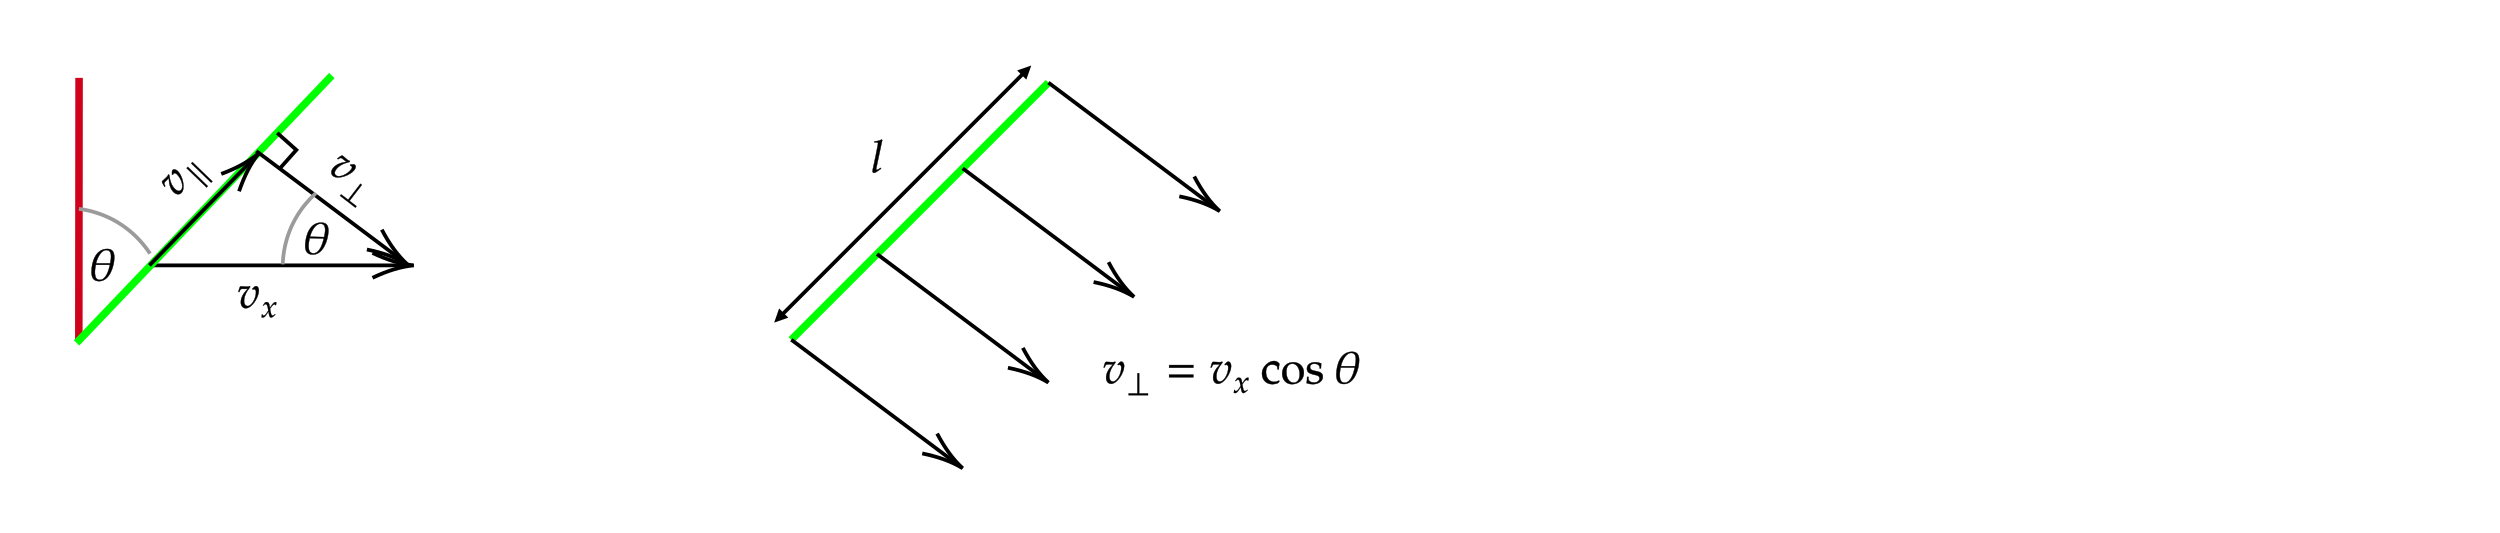
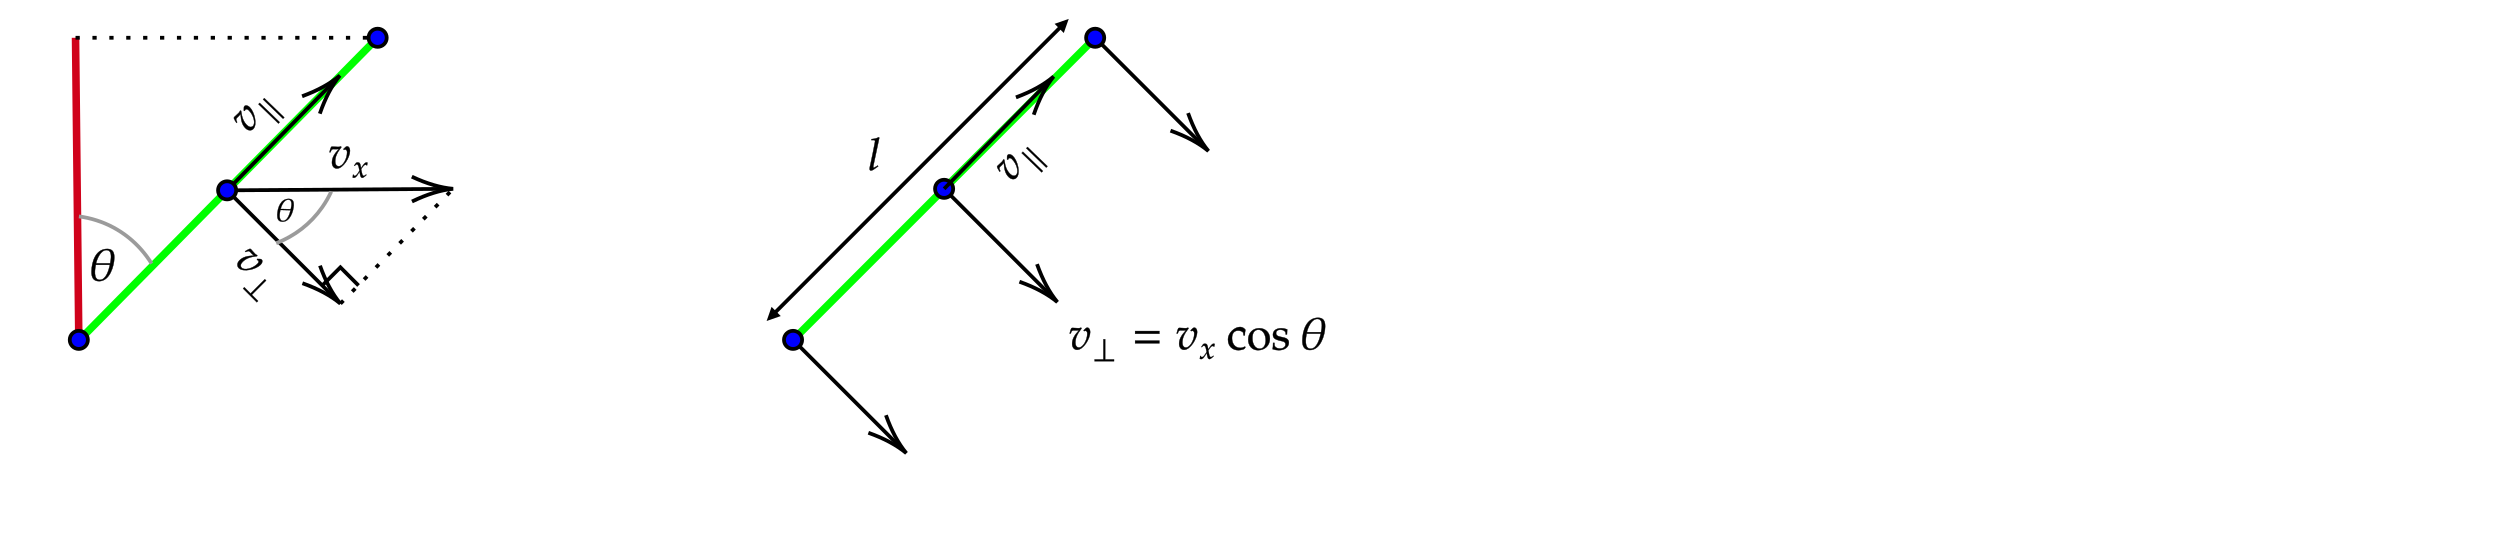
<svg xmlns="http://www.w3.org/2000/svg" x="0" y="0" width="662" height="141" style="         width:662px;         height:141px;         background: transparent;         fill: none; ">
  <svg class="role-diagram-draw-area">
    <g class="shapes-region" style="stroke: black; fill: none;">
      <g class="arrow-line">
-         <path class="connection real" stroke-dasharray="" d="  M20.87,90 L20.94,20.62" style="stroke: rgb(208, 2, 27); stroke-opacity: 1; stroke-width: 2; fill: none; fill-opacity: 1;" />
-       </g>
-       <g class="arrow-line">
-         <path class="connection real" stroke-dasharray="" d="  M39.57,70.27 L107.57,70.27" style="stroke: rgb(0, 0, 0); stroke-width: 1; fill: none; fill-opacity: 1;" />
-         <g stroke="#000" transform="matrix(-1,1.2246467991473532e-16,-1.2246467991473532e-16,-1,109.5675,70.2705)" style="stroke: rgb(0, 0, 0); stroke-width: 1;">
-           <path d=" M10.93,-3.29 Q4.96,-0.45 0,0 Q4.96,0.45 10.93,3.29" />
-         </g>
-       </g>
-       <g class="arrow-line">
-         <path class="connection real" stroke-dasharray="" d="  M20.27,90.8 L87.87,20" style="stroke: rgb(0, 255, 0); stroke-opacity: 1; stroke-width: 2; fill: none; fill-opacity: 1;" />
-       </g>
-       <g class="arrow-line">
-         <path class="connection real" stroke-dasharray="" d="  M67.87,40 L106.27,68.8" style="stroke: rgb(0, 0, 0); stroke-width: 1; fill: none; fill-opacity: 1;" />
-         <g stroke="#000" transform="matrix(-0.7999989,-0.6000014,0.6000014,-0.7999989,107.8714,70)" style="stroke: rgb(0, 0, 0); stroke-width: 1;">
-           <path d=" M10.93,-3.29 Q4.96,-0.45 0,0 Q4.96,0.45 10.93,3.29" />
-         </g>
-       </g>
-       <g class="composite-shape">
-         <path class="real" d=" M73.4,35.19 L78.47,39.71 L73.95,44.78" style="stroke-width: 1; stroke: rgb(0, 0, 0); fill: none; fill-opacity: 1;" />
-       </g>
-       <g class="arrow-line">
-         <path class="connection real" stroke-dasharray="" d="  M39.57,70.27 L67.18,41.96" style="stroke: rgb(0, 0, 0); stroke-width: 1; fill: none; fill-opacity: 1;" />
-         <g stroke="#000" transform="matrix(-0.6981654,0.7159365,-0.7159365,-0.6981654,68.57526,40.52949)" style="stroke: rgb(0, 0, 0); stroke-width: 1;">
-           <path d=" M10.93,-3.29 Q4.96,-0.45 0,0 Q4.96,0.45 10.93,3.29" />
-         </g>
-       </g>
-       <g class="composite-shape">
-         <path class="real" d=" M74.87,70 C74.92,68.43 75.11,66.85 75.45,65.27 C76.66,59.66 79.59,54.83 83.63,51.16 L104.78,71.58 Z" style="stroke-width: 1; stroke: none; fill: none; fill-opacity: 1; stroke-opacity: 1;" />
-         <path class="real" d=" M74.87,70 C74.92,68.43 75.11,66.85 75.45,65.27 C76.66,59.66 79.59,54.83 83.63,51.16" style="stroke-width: 1; stroke: rgb(155, 155, 155); fill: none; fill-opacity: 1; stroke-opacity: 1;" />
-       </g>
-       <g class="composite-shape">
-         <path class="real" d=" M20.9,55.31 C22.46,55.51 24.01,55.85 25.56,56.35 C31.56,58.26 36.42,62.15 39.73,67.15 L16.44,84.93 Z" style="stroke-width: 1; stroke: none; stroke-opacity: 1; fill: none; fill-opacity: 1;" />
-         <path class="real" d=" M20.9,55.31 C22.46,55.51 24.01,55.85 25.56,56.35 C31.56,58.26 36.42,62.15 39.73,67.15" style="stroke-width: 1; stroke: rgb(155, 155, 155); stroke-opacity: 1; fill: none; fill-opacity: 1;" />
-       </g>
-       <g class="grouped-shape">
-         <g class="arrow-line">
-           <path class="connection real" stroke-dasharray="" d="  M209.54,89.96 L277.62,21.88" style="stroke: rgb(0, 255, 0); stroke-opacity: 1; stroke-width: 2; fill: none; fill-opacity: 1;" />
-         </g>
-         <g class="arrow-line">
-           <path class="connection real" stroke-dasharray="" d="  M254.92,44.58 L298.71,77.42" style="stroke: rgb(0, 0, 0); stroke-width: 1; fill: none; fill-opacity: 1;" />
-           <g stroke="#000" transform="matrix(-0.7999989,-0.6000014,0.6000014,-0.7999989,300.3077,78.61538)" style="stroke: rgb(0, 0, 0); stroke-width: 1;">
-             <path d=" M10.93,-3.29 Q4.96,-0.45 0,0 Q4.96,0.45 10.93,3.29" />
-           </g>
-         </g>
-         <g class="arrow-line">
-           <path class="connection real" stroke-dasharray="" d="  M232.23,67.27 L276.02,100.11" style="stroke: rgb(0, 0, 0); stroke-width: 1; fill: none; fill-opacity: 1;" />
-           <g stroke="#000" transform="matrix(-0.7999989,-0.6000014,0.6000014,-0.7999989,277.6154,101.3077)" style="stroke: rgb(0, 0, 0); stroke-width: 1;">
-             <path d=" M10.93,-3.29 Q4.96,-0.45 0,0 Q4.96,0.45 10.93,3.29" />
-           </g>
-         </g>
-         <g class="arrow-line">
-           <path class="connection real" stroke-dasharray="" d="  M209.54,89.96 L253.32,122.8" style="stroke: rgb(0, 0, 0); stroke-width: 1; fill: none; fill-opacity: 1;" />
-           <g stroke="#000" transform="matrix(-0.7999989,-0.6000014,0.6000014,-0.7999989,254.9231,124)" style="stroke: rgb(0, 0, 0); stroke-width: 1;">
-             <path d=" M10.93,-3.29 Q4.96,-0.45 0,0 Q4.96,0.45 10.93,3.29" />
-           </g>
-         </g>
-         <g class="arrow-line">
-           <path class="connection real" stroke-dasharray="" d="  M277.62,21.88 L321.4,54.72" style="stroke: rgb(0, 0, 0); stroke-width: 1; fill: none; fill-opacity: 1;" />
-           <g stroke="#000" transform="matrix(-0.7999989,-0.6000014,0.6000014,-0.7999989,323,55.92308)" style="stroke: rgb(0, 0, 0); stroke-width: 1;">
-             <path d=" M10.93,-3.29 Q4.96,-0.45 0,0 Q4.96,0.45 10.93,3.29" />
-           </g>
-         </g>
-         <g class="arrow-line">
-           <path class="connection real" stroke-dasharray="" d="  M270.96,19.47 L207.12,83.3" style="stroke: rgb(0, 0, 0); stroke-width: 1; fill: none; fill-opacity: 1;" />
-           <g stroke="none" fill="#000" transform="matrix(0.7071068,-0.7071068,0.7071068,0.7071068,205,85.42308)" style="stroke: none; fill: rgb(0, 0, 0); stroke-width: 1;">
-             <path d=" M3.57,-1.72 L0,0 L3.57,1.72 Z" />
-           </g>
-           <g stroke="none" fill="#000" transform="matrix(-0.7071068,0.7071068,-0.7071068,-0.7071068,273.0769,17.34615)" style="stroke: none; fill: rgb(0, 0, 0); stroke-width: 1;">
-             <path d=" M3.57,-1.72 L0,0 L3.57,1.72 Z" />
-           </g>
-         </g>
+         <path class="connection real" stroke-dasharray="" d="  M20.87,90 L20,10" style="stroke: rgb(208, 2, 27); stroke-opacity: 1; stroke-width: 2; fill: none; fill-opacity: 1;" />
+       </g>
+       <g class="arrow-line">
+         <path class="connection real" stroke-dasharray="" d="  M60.14,50.4 L118,50.01" style="stroke: rgb(0, 0, 0); stroke-width: 1; fill: none; fill-opacity: 1;" />
+         <g stroke="#000" transform="matrix(-0.999978,0.006632203,-0.006632203,-0.999978,120,50)" style="stroke: rgb(0, 0, 0); stroke-width: 1;">
+           <path d=" M10.93,-3.29 Q4.96,-0.45 0,0 Q4.96,0.45 10.93,3.29" />
+         </g>
+       </g>
+       <g class="arrow-line">
+         <path class="connection real" stroke-dasharray="" d="  M20.27,90.8 L100,10" style="stroke: rgb(0, 255, 0); stroke-opacity: 1; stroke-width: 2; fill: none; fill-opacity: 1;" />
+       </g>
+       <g class="arrow-line">
+         <path class="connection real" stroke-dasharray="" d="  M60.14,50.4 L88.72,78.99" style="stroke: rgb(0, 0, 0); stroke-width: 1; fill: none; fill-opacity: 1;" />
+         <g stroke="#000" transform="matrix(-0.7071068,-0.7071068,0.7071068,-0.7071068,90.13569,80.39999)" style="stroke: rgb(0, 0, 0); stroke-width: 1;">
+           <path d=" M10.93,-3.29 Q4.96,-0.45 0,0 Q4.96,0.45 10.93,3.29" />
+         </g>
+       </g>
+       <g class="composite-shape">
+         <path class="real" d=" M85.33,75.6 L90.14,70.79 L94.94,75.6" style="stroke-width: 1; stroke: rgb(0, 0, 0); fill: none; fill-opacity: 1;" />
+       </g>
+       <g class="arrow-line">
+         <path class="connection real" stroke-dasharray="" d="  M60.14,50.4 L88.6,21.43" style="stroke: rgb(0, 0, 0); stroke-width: 1; fill: none; fill-opacity: 1;" />
+         <g stroke="#000" transform="matrix(-0.7007848,0.7133728,-0.7133728,-0.7007848,90,20)" style="stroke: rgb(0, 0, 0); stroke-width: 1;">
+           <path d=" M10.93,-3.29 Q4.96,-0.45 0,0 Q4.96,0.45 10.93,3.29" />
+         </g>
+       </g>
+       <g class="composite-shape">
+         <path class="real" d=" M87.71,50.74 C87.05,52.16 86.26,53.55 85.33,54.87 C82.22,59.33 77.95,62.53 73.14,64.4 L60.76,37.67 Z" style="stroke-width: 1; stroke: none; stroke-opacity: 1; fill: none; fill-opacity: 1;" />
+         <path class="real" d=" M87.71,50.74 C87.05,52.16 86.26,53.55 85.33,54.87 C82.22,59.33 77.95,62.53 73.14,64.4" style="stroke-width: 1; stroke: rgb(155, 155, 155); stroke-opacity: 1; fill: none; fill-opacity: 1;" />
+       </g>
+       <g class="composite-shape">
+         <path class="real" d=" M20.9,57.31 C22.46,57.51 24.01,57.85 25.56,58.35 C31.82,60.34 36.84,64.49 40.15,69.81 L16.44,86.93 Z" style="stroke-width: 1; stroke: none; stroke-opacity: 1; fill: none; fill-opacity: 1;" />
+         <path class="real" d=" M20.9,57.31 C22.46,57.51 24.01,57.85 25.56,58.35 C31.82,60.34 36.84,64.49 40.15,69.81" style="stroke-width: 1; stroke: rgb(155, 155, 155); stroke-opacity: 1; fill: none; fill-opacity: 1;" />
+       </g>
+       <g class="arrow-line">
+         <path class="connection real" stroke-dasharray="" d="  M210,90 L290,10" style="stroke: rgb(0, 255, 0); stroke-opacity: 1; stroke-width: 2; fill: none; fill-opacity: 1;" />
+       </g>
+       <g class="arrow-line">
+         <path class="connection real" stroke-dasharray="" d="  M250,50 L278.59,78.59" style="stroke: rgb(0, 0, 0); stroke-width: 1; fill: none; fill-opacity: 1;" />
+         <g stroke="#000" transform="matrix(-0.7071068,-0.7071068,0.7071068,-0.7071068,280,80)" style="stroke: rgb(0, 0, 0); stroke-width: 1;">
+           <path d=" M10.93,-3.29 Q4.96,-0.45 0,0 Q4.96,0.45 10.93,3.29" />
+         </g>
+       </g>
+       <g class="arrow-line">
+         <path class="connection real" stroke-dasharray="" d="  M210,90 L238.59,118.59" style="stroke: rgb(0, 0, 0); stroke-width: 1; fill: none; fill-opacity: 1;" />
+         <g stroke="#000" transform="matrix(-0.7071068,-0.7071068,0.7071068,-0.7071068,240,120)" style="stroke: rgb(0, 0, 0); stroke-width: 1;">
+           <path d=" M10.93,-3.29 Q4.96,-0.45 0,0 Q4.96,0.45 10.93,3.29" />
+         </g>
+       </g>
+       <g class="arrow-line">
+         <path class="connection real" stroke-dasharray="" d="  M290,10 L318.59,38.59" style="stroke: rgb(0, 0, 0); stroke-width: 1; fill: none; fill-opacity: 1;" />
+         <g stroke="#000" transform="matrix(-0.7071068,-0.7071068,0.7071068,-0.7071068,320,40)" style="stroke: rgb(0, 0, 0); stroke-width: 1;">
+           <path d=" M10.93,-3.29 Q4.96,-0.45 0,0 Q4.96,0.45 10.93,3.29" />
+         </g>
+       </g>
+       <g class="arrow-line">
+         <path class="connection real" stroke-dasharray="" d="  M280.88,7.12 L205.12,82.88" style="stroke: rgb(0, 0, 0); stroke-width: 1; fill: none; fill-opacity: 1;" />
+         <g stroke="none" fill="#000" transform="matrix(0.7071068,-0.7071068,0.7071068,0.7071068,203,85)" style="stroke: none; fill: rgb(0, 0, 0); stroke-width: 1;">
+           <path d=" M3.57,-1.72 L0,0 L3.57,1.72 Z" />
+         </g>
+         <g stroke="none" fill="#000" transform="matrix(-0.7071068,0.7071068,-0.7071068,-0.7071068,283,5)" style="stroke: none; fill: rgb(0, 0, 0); stroke-width: 1;">
+           <path d=" M3.57,-1.72 L0,0 L3.57,1.72 Z" />
+         </g>
+       </g>
+       <g class="composite-shape">
+         <path class="real" d=" M57.74,50.4 C57.74,49.07 58.81,48 60.14,48 C61.46,48 62.54,49.07 62.54,50.4 C62.54,51.73 61.46,52.8 60.14,52.8 C58.81,52.8 57.74,51.73 57.74,50.4 Z" style="stroke-width: 1; stroke: rgb(0, 0, 0); fill: rgb(0, 0, 255); fill-opacity: 1;" />
+       </g>
+       <g class="composite-shape">
+         <path class="real" d=" M207.6,90 C207.6,88.67 208.67,87.6 210,87.6 C211.33,87.6 212.4,88.67 212.4,90 C212.4,91.33 211.33,92.4 210,92.4 C208.67,92.4 207.6,91.33 207.6,90 Z" style="stroke-width: 1; stroke: rgb(0, 0, 0); fill: rgb(0, 0, 255); fill-opacity: 1;" />
+       </g>
+       <g class="composite-shape">
+         <path class="real" d=" M247.6,50 C247.6,48.67 248.67,47.6 250,47.6 C251.33,47.6 252.4,48.67 252.4,50 C252.4,51.33 251.33,52.4 250,52.4 C248.67,52.4 247.6,51.33 247.6,50 Z" style="stroke-width: 1; stroke: rgb(0, 0, 0); fill: rgb(0, 0, 255); fill-opacity: 1;" />
+       </g>
+       <g class="composite-shape">
+         <path class="real" d=" M287.6,10 C287.6,8.67 288.67,7.6 290,7.6 C291.33,7.6 292.4,8.67 292.4,10 C292.4,11.33 291.33,12.4 290,12.4 C288.67,12.4 287.6,11.33 287.6,10 Z" style="stroke-width: 1; stroke: rgb(0, 0, 0); fill: rgb(0, 0, 255); fill-opacity: 1;" />
+       </g>
+       <g class="arrow-line">
+         <path class="connection real" stroke-dasharray="" d="  M250,50 L277.61,21.69" style="stroke: rgb(0, 0, 0); stroke-width: 1; fill: none; fill-opacity: 1;" />
+         <g stroke="#000" transform="matrix(-0.6981654,0.7159365,-0.7159365,-0.6981654,279.0078,20.25899)" style="stroke: rgb(0, 0, 0); stroke-width: 1;">
+           <path d=" M10.93,-3.29 Q4.96,-0.45 0,0 Q4.96,0.45 10.93,3.29" />
+         </g>
+       </g>
+       <g class="composite-shape">
+         <path class="real" d=" M18.47,90 C18.47,88.67 19.55,87.6 20.87,87.6 C22.2,87.6 23.27,88.67 23.27,90 C23.27,91.33 22.2,92.4 20.87,92.4 C19.55,92.4 18.47,91.33 18.47,90 Z" style="stroke-width: 1; stroke: rgb(0, 0, 0); fill: rgb(0, 0, 255); fill-opacity: 1;" />
+       </g>
+       <g class="composite-shape">
+         <path class="real" d=" M97.6,10 C97.6,8.67 98.67,7.6 100,7.6 C101.33,7.6 102.4,8.67 102.4,10 C102.4,11.33 101.33,12.4 100,12.4 C98.67,12.4 97.6,11.33 97.6,10 Z" style="stroke-width: 1; stroke: rgb(0, 0, 0); fill: rgb(0, 0, 255); fill-opacity: 1;" />
+       </g>
+       <g class="arrow-line">
+         <path class="connection real" stroke-dasharray="1.125 3.35" d="  M20,10 L100,10" style="stroke: rgb(0, 0, 0); stroke-width: 1; fill: none; fill-opacity: 1;" />
+       </g>
+       <g class="arrow-line">
+         <path class="connection real" stroke-dasharray="1.125 3.35" d="  M90.14,80.4 L120,50" style="stroke: rgb(0, 0, 0); stroke-width: 1; fill: none; fill-opacity: 1;" />
      </g>
      <g />
    </g>
    <g />
    <g />
    <g />
  </svg>
  <svg width="660" height="139" style="width:660px;height:139px;font-family:Asana-Math, Asana;background:transparent;">
    <g>
      <g>
        <g>
-           <g transform="matrix(1,0,0,1,62.86876,81.49999)">
-             <path transform="matrix(0.0119,0,0,-0.0119,0,0)" d="M166 420C187 420 203 421 229 424C118 304 76 221 76 121C76 44 122 -11 186 -11C324 -11 477 236 477 384C477 441 451 482 415 482C402 482 390 478 382 470L332 423L343 404C352 410 361 413 370 413C397 413 413 390 413 350C413 202 316 39 228 39C179 39 148 81 148 146C148 251 187 342 285 464L275 482C255 473 242 470 214 470C186 470 144 472 115 475L103 476C97 477 92 477 91 477C79 477 70 475 59 470C45 443 34 407 21 352L43 352L60 394C67 411 87 422 111 422C144 422 128 420 166 420Z" stroke="rgb(0,0,0)" stroke-opacity="1" stroke-width="8" fill="rgb(0,0,0)" fill-opacity="1" />
-           </g>
-         </g>
-         <g>
-           <g>
-             <g>
-               <g>
-                 <g transform="matrix(1,0,0,1,69.16876,84.005)">
+           <g transform="matrix(1,0,0,1,87,44.50001)">
+             <path transform="matrix(0.0119,0,0,-0.0119,0,0)" d="M166 420C187 420 203 421 229 424C118 304 76 221 76 121C76 44 122 -11 186 -11C324 -11 477 236 477 384C477 441 451 482 415 482C402 482 390 478 382 470L332 423L343 404C352 410 361 413 370 413C397 413 413 390 413 350C413 202 316 39 228 39C179 39 148 81 148 146C148 251 187 342 285 464L275 482C255 473 242 470 214 470C186 470 144 472 115 475L103 476C97 477 92 477 91 477C79 477 70 475 59 470C45 443 34 407 21 352L43 352L60 394C67 411 87 422 111 422C144 422 128 420 166 420Z" stroke="rgb(0,0,0)" stroke-opacity="1" stroke-width="8" fill="rgb(0,0,0)" fill-opacity="1" />
+           </g>
+         </g>
+         <g>
+           <g>
+             <g>
+               <g>
+                 <g transform="matrix(1,0,0,1,93.30002,47.005)">
                  <path transform="matrix(0.00833,0,0,-0.00833,0,0)" d="M9 1C24 -7 40 -11 52 -11C85 -11 124 18 155 65L231 182L242 113C255 28 278 -11 314 -11C336 -11 368 6 400 35L449 79L440 98C404 68 379 53 363 53C348 53 335 63 325 83C316 102 305 139 300 168L282 269L317 318C364 383 391 406 422 406C438 406 450 398 455 383L469 387L484 472C472 479 463 482 454 482C414 482 374 446 312 354L275 299L269 347C257 446 230 482 171 482C145 482 123 474 114 461L56 378L73 368C103 402 123 416 142 416C175 416 197 375 214 277L225 215L185 153C142 86 108 54 80 54C65 54 54 58 52 63L41 91L21 88C21 53 13 27 9 1Z" stroke="rgb(0,0,0)" stroke-opacity="1" stroke-width="8" fill="rgb(0,0,0)" fill-opacity="1" />
                </g>
              </g>
            </g>
          </g>
        </g>
      </g>
    </g>
    <g>
      <g>
        <g>
          <g transform="matrix(1,0,0,1,23.41251,74.26876)">
            <path transform="matrix(0.0119,0,0,-0.0119,0,0)" d="M237 -16C473 -16 572 316 576 504C578 618 546 702 419 702C159 702 72 412 69 199C67 80 101 -16 237 -16ZM401 676C536 676 506 491 485 381L169 381C194 485 272 676 401 676ZM253 13C102 13 147 261 163 349L479 349C454 237 396 13 253 13Z" stroke="rgb(0,0,0)" stroke-opacity="1" stroke-width="8" fill="rgb(0,0,0)" fill-opacity="1" />
          </g>
        </g>
      </g>
    </g>
-     <g transform="matrix(0.9996388,0.02687483,-0.02687483,0.9996388,1.718545,-2.269405)">
-       <g>
-         <g>
-           <g transform="matrix(1,0,0,1,80.06252,67.30001)">
+     <g transform="matrix(0.9996388,0.02687483,-0.02687483,0.9996388,1.51086,-2.078998)">
+       <g>
+         <g>
+           <g transform="matrix(1,0,0,1,72.875,58.66875)">
+             <path transform="matrix(0.0085,0,0,-0.0085,0,0)" d="M237 -16C473 -16 572 316 576 504C578 618 546 702 419 702C159 702 72 412 69 199C67 80 101 -16 237 -16ZM401 676C536 676 506 491 485 381L169 381C194 485 272 676 401 676ZM253 13C102 13 147 261 163 349L479 349C454 237 396 13 253 13Z" stroke="rgb(0,0,0)" stroke-opacity="1" stroke-width="8" fill="rgb(0,0,0)" fill-opacity="1" />
+           </g>
+         </g>
+       </g>
+     </g>
+     <g transform="matrix(0.7071068,0.7071068,-0.7071068,0.7071068,70.66252,-28.0319)">
+       <g>
+         <g>
+           <g transform="matrix(1,0,0,1,62.54688,75.14376)">
+             <path transform="matrix(0.0119,0,0,-0.0119,0,0)" d="M166 420C187 420 203 421 229 424C118 304 76 221 76 121C76 44 122 -11 186 -11C324 -11 477 236 477 384C477 441 451 482 415 482C402 482 390 478 382 470L332 423L343 404C352 410 361 413 370 413C397 413 413 390 413 350C413 202 316 39 228 39C179 39 148 81 148 146C148 251 187 342 285 464L275 482C255 473 242 470 214 470C186 470 144 472 115 475L103 476C97 477 92 477 91 477C79 477 70 475 59 470C45 443 34 407 21 352L43 352L60 394C67 411 87 422 111 422C144 422 128 420 166 420Z" stroke="rgb(0,0,0)" stroke-opacity="1" stroke-width="8" fill="rgb(0,0,0)" fill-opacity="1" />
+           </g>
+         </g>
+         <g>
+           <g>
+             <g>
+               <g>
+                 <g transform="matrix(1,0,0,1,68.84689,77.64874)">
+                   <path transform="matrix(0.00833,0,0,-0.00833,0,0)" d="M684 -79L684 -20L404 -20L404 621L345 621L345 -20L65 -20L65 -79Z" stroke="rgb(0,0,0)" stroke-opacity="1" stroke-width="8" fill="rgb(0,0,0)" fill-opacity="1" />
+                 </g>
+               </g>
+             </g>
+           </g>
+         </g>
+       </g>
+     </g>
+     <g transform="matrix(0.6946584,-0.7193398,0.7193398,0.6946584,-0.05923157,56.87295)">
+       <g>
+         <g>
+           <g transform="matrix(1,0,0,1,60.78439,32.36875)">
+             <path transform="matrix(0.0119,0,0,-0.0119,0,0)" d="M166 420C187 420 203 421 229 424C118 304 76 221 76 121C76 44 122 -11 186 -11C324 -11 477 236 477 384C477 441 451 482 415 482C402 482 390 478 382 470L332 423L343 404C352 410 361 413 370 413C397 413 413 390 413 350C413 202 316 39 228 39C179 39 148 81 148 146C148 251 187 342 285 464L275 482C255 473 242 470 214 470C186 470 144 472 115 475L103 476C97 477 92 477 91 477C79 477 70 475 59 470C45 443 34 407 21 352L43 352L60 394C67 411 87 422 111 422C144 422 128 420 166 420Z" stroke="rgb(0,0,0)" stroke-opacity="1" stroke-width="8" fill="rgb(0,0,0)" fill-opacity="1" />
+           </g>
+         </g>
+         <g>
+           <g>
+             <g>
+               <g>
+                 <g transform="matrix(1,0,0,1,67.08438,34.87375)">
+                   <path transform="matrix(0.00833,0,0,-0.00833,0,0)" d="M245 -171L245 714L186 714L186 -171ZM397 714L397 -171L456 -171L456 714Z" stroke="rgb(0,0,0)" stroke-opacity="1" stroke-width="8" fill="rgb(0,0,0)" fill-opacity="1" />
+                 </g>
+               </g>
+             </g>
+           </g>
+         </g>
+       </g>
+     </g>
+     <g>
+       <g>
+         <g>
+           <g transform="matrix(1,0,0,1,283,92.49999)">
+             <path transform="matrix(0.0119,0,0,-0.0119,0,0)" d="M166 420C187 420 203 421 229 424C118 304 76 221 76 121C76 44 122 -11 186 -11C324 -11 477 236 477 384C477 441 451 482 415 482C402 482 390 478 382 470L332 423L343 404C352 410 361 413 370 413C397 413 413 390 413 350C413 202 316 39 228 39C179 39 148 81 148 146C148 251 187 342 285 464L275 482C255 473 242 470 214 470C186 470 144 472 115 475L103 476C97 477 92 477 91 477C79 477 70 475 59 470C45 443 34 407 21 352L43 352L60 394C67 411 87 422 111 422C144 422 128 420 166 420Z" stroke="rgb(0,0,0)" stroke-opacity="1" stroke-width="8" fill="rgb(0,0,0)" fill-opacity="1" />
+           </g>
+         </g>
+         <g>
+           <g>
+             <g>
+               <g>
+                 <g transform="matrix(1,0,0,1,289.3,95.005)">
+                   <path transform="matrix(0.00833,0,0,-0.00833,0,0)" d="M684 -79L684 -20L404 -20L404 621L345 621L345 -20L65 -20L65 -79Z" stroke="rgb(0,0,0)" stroke-opacity="1" stroke-width="8" fill="rgb(0,0,0)" fill-opacity="1" />
+                 </g>
+               </g>
+             </g>
+           </g>
+         </g>
+         <g>
+           <g transform="matrix(1,0,0,1,299.8125,92.49999)">
+             <path transform="matrix(0.0119,0,0,-0.0119,0,0)" d="M604 347L604 406L65 406L65 347ZM604 134L604 193L65 193L65 134Z" stroke="rgb(0,0,0)" stroke-opacity="1" stroke-width="8" fill="rgb(0,0,0)" fill-opacity="1" />
+           </g>
+         </g>
+         <g>
+           <g transform="matrix(1,0,0,1,311.3312,92.49999)">
+             <path transform="matrix(0.0119,0,0,-0.0119,0,0)" d="M166 420C187 420 203 421 229 424C118 304 76 221 76 121C76 44 122 -11 186 -11C324 -11 477 236 477 384C477 441 451 482 415 482C402 482 390 478 382 470L332 423L343 404C352 410 361 413 370 413C397 413 413 390 413 350C413 202 316 39 228 39C179 39 148 81 148 146C148 251 187 342 285 464L275 482C255 473 242 470 214 470C186 470 144 472 115 475L103 476C97 477 92 477 91 477C79 477 70 475 59 470C45 443 34 407 21 352L43 352L60 394C67 411 87 422 111 422C144 422 128 420 166 420Z" stroke="rgb(0,0,0)" stroke-opacity="1" stroke-width="8" fill="rgb(0,0,0)" fill-opacity="1" />
+           </g>
+         </g>
+         <g>
+           <g>
+             <g>
+               <g>
+                 <g transform="matrix(1,0,0,1,317.6313,95.005)">
+                   <path transform="matrix(0.00833,0,0,-0.00833,0,0)" d="M9 1C24 -7 40 -11 52 -11C85 -11 124 18 155 65L231 182L242 113C255 28 278 -11 314 -11C336 -11 368 6 400 35L449 79L440 98C404 68 379 53 363 53C348 53 335 63 325 83C316 102 305 139 300 168L282 269L317 318C364 383 391 406 422 406C438 406 450 398 455 383L469 387L484 472C472 479 463 482 454 482C414 482 374 446 312 354L275 299L269 347C257 446 230 482 171 482C145 482 123 474 114 461L56 378L73 368C103 402 123 416 142 416C175 416 197 375 214 277L225 215L185 153C142 86 108 54 80 54C65 54 54 58 52 63L41 91L21 88C21 53 13 27 9 1Z" stroke="rgb(0,0,0)" stroke-opacity="1" stroke-width="8" fill="rgb(0,0,0)" fill-opacity="1" />
+                 </g>
+               </g>
+             </g>
+           </g>
+         </g>
+         <g>
+           <g>
+             <g transform="matrix(1,0,0,1,324.875,92.49999)">
+               <path transform="matrix(0.0119,0,0,-0.0119,0,0)" d="M399 311C399 357 404 398 413 434C381 478 338 497 293 497C169 497 25 361 25 224C25 219 26 215 26 210C26 75 121 -20 255 -20C307 -20 382 -1 392 14L413 46L403 61C366 41 334 32 298 32C187 32 114 118 114 250C114 357 164 417 254 417C298 417 346 397 364 372L371 311ZM722 469C576 469 475 366 475 217C475 76 564 -20 693 -20C847 -20 957 87 957 237C957 372 859 469 722 469ZM704 436C796 436 864 336 864 200C864 85 813 13 732 13C634 13 568 109 568 251C568 371 616 436 704 436ZM1029 143C1029 74 1026 44 1018 4C1070 -13 1109 -20 1155 -20C1286 -20 1379 50 1379 148C1379 321 1095 228 1095 358C1095 408 1130 436 1191 436C1258 436 1309 401 1309 354L1309 331L1337 331C1338 389 1339 413 1342 444C1289 462 1253 469 1212 469C1096 469 1025 414 1025 324C1025 276 1047 242 1093 221C1211 169 1305 195 1305 109C1305 55 1255 17 1184 17C1111 17 1059 52 1059 102L1059 143Z" stroke="rgb(0,0,0)" stroke-opacity="1" stroke-width="8" fill="rgb(0,0,0)" fill-opacity="1" />
+             </g>
+           </g>
+         </g>
+         <g>
+           <g transform="matrix(1,0,0,1,344.0438,92.49999)">
            <path transform="matrix(0.0119,0,0,-0.0119,0,0)" d="M237 -16C473 -16 572 316 576 504C578 618 546 702 419 702C159 702 72 412 69 199C67 80 101 -16 237 -16ZM401 676C536 676 506 491 485 381L169 381C194 485 272 676 401 676ZM253 13C102 13 147 261 163 349L479 349C454 237 396 13 253 13Z" stroke="rgb(0,0,0)" stroke-opacity="1" stroke-width="8" fill="rgb(0,0,0)" fill-opacity="1" />
          </g>
        </g>
      </g>
    </g>
-     <g transform="matrix(0.7920766,0.6104217,-0.6104217,0.7920766,47.74695,-47.87554)">
-       <g>
-         <g>
-           <g transform="matrix(1,0,0,1,87.52812,50.0125)">
-             <path transform="matrix(0.0119,0,0,-0.0119,0,0)" d="M166 420C187 420 203 421 229 424C118 304 76 221 76 121C76 44 122 -11 186 -11C324 -11 477 236 477 384C477 441 451 482 415 482C402 482 390 478 382 470L332 423L343 404C352 410 361 413 370 413C397 413 413 390 413 350C413 202 316 39 228 39C179 39 148 81 148 146C148 251 187 342 285 464L275 482C255 473 242 470 214 470C186 470 144 472 115 475L103 476C97 477 92 477 91 477C79 477 70 475 59 470C45 443 34 407 21 352L43 352L60 394C67 411 87 422 111 422C144 422 128 420 166 420Z" stroke="rgb(0,0,0)" stroke-opacity="1" stroke-width="8" fill="rgb(0,0,0)" fill-opacity="1" />
-           </g>
-         </g>
-         <g>
-           <g>
-             <g>
-               <g>
-                 <g transform="matrix(1,0,0,1,93.82814,52.51752)">
-                   <path transform="matrix(0.00833,0,0,-0.00833,0,0)" d="M684 -79L684 -20L404 -20L404 621L345 621L345 -20L65 -20L65 -79Z" stroke="rgb(0,0,0)" stroke-opacity="1" stroke-width="8" fill="rgb(0,0,0)" fill-opacity="1" />
-                 </g>
-               </g>
-             </g>
-           </g>
-         </g>
-       </g>
-     </g>
-     <g transform="matrix(0.6946584,-0.7193398,0.7193398,0.6946584,-18.0496,48.35282)">
-       <g>
-         <g>
-           <g transform="matrix(1,0,0,1,41.75313,49.30001)">
-             <path transform="matrix(0.0119,0,0,-0.0119,0,0)" d="M166 420C187 420 203 421 229 424C118 304 76 221 76 121C76 44 122 -11 186 -11C324 -11 477 236 477 384C477 441 451 482 415 482C402 482 390 478 382 470L332 423L343 404C352 410 361 413 370 413C397 413 413 390 413 350C413 202 316 39 228 39C179 39 148 81 148 146C148 251 187 342 285 464L275 482C255 473 242 470 214 470C186 470 144 472 115 475L103 476C97 477 92 477 91 477C79 477 70 475 59 470C45 443 34 407 21 352L43 352L60 394C67 411 87 422 111 422C144 422 128 420 166 420Z" stroke="rgb(0,0,0)" stroke-opacity="1" stroke-width="8" fill="rgb(0,0,0)" fill-opacity="1" />
-           </g>
-         </g>
-         <g>
-           <g>
-             <g>
-               <g>
-                 <g transform="matrix(1,0,0,1,48.05313,51.80499)">
+     <g>
+       <g>
+         <g>
+           <g transform="matrix(1,0,0,1,229.85,45.06251)">
+             <path transform="matrix(0.0119,0,0,-0.0119,0,0)" d="M251 722L239 733C187 707 151 698 79 691L75 670L123 670C147 670 157 663 157 648C157 645 157 640 154 622C143 567 70 182 55 132C42 82 36 52 36 31C36 6 47 -9 66 -9C92 -9 128 12 226 85L216 103L190 86C161 67 139 56 129 56C122 56 116 66 116 76C116 82 117 89 120 104Z" stroke="rgb(0,0,0)" stroke-opacity="1" stroke-width="8" fill="rgb(0,0,0)" fill-opacity="1" />
+           </g>
+         </g>
+       </g>
+     </g>
+     <g transform="matrix(0.6946584,-0.7193398,0.7193398,0.6946584,52.34834,206.2)">
+       <g>
+         <g>
+           <g transform="matrix(1,0,0,1,262.8844,45.29999)">
+             <path transform="matrix(0.0119,0,0,-0.0119,0,0)" d="M166 420C187 420 203 421 229 424C118 304 76 221 76 121C76 44 122 -11 186 -11C324 -11 477 236 477 384C477 441 451 482 415 482C402 482 390 478 382 470L332 423L343 404C352 410 361 413 370 413C397 413 413 390 413 350C413 202 316 39 228 39C179 39 148 81 148 146C148 251 187 342 285 464L275 482C255 473 242 470 214 470C186 470 144 472 115 475L103 476C97 477 92 477 91 477C79 477 70 475 59 470C45 443 34 407 21 352L43 352L60 394C67 411 87 422 111 422C144 422 128 420 166 420Z" stroke="rgb(0,0,0)" stroke-opacity="1" stroke-width="8" fill="rgb(0,0,0)" fill-opacity="1" />
+           </g>
+         </g>
+         <g>
+           <g>
+             <g>
+               <g>
+                 <g transform="matrix(1,0,0,1,269.1844,47.80501)">
                  <path transform="matrix(0.00833,0,0,-0.00833,0,0)" d="M245 -171L245 714L186 714L186 -171ZM397 714L397 -171L456 -171L456 714Z" stroke="rgb(0,0,0)" stroke-opacity="1" stroke-width="8" fill="rgb(0,0,0)" fill-opacity="1" />
                </g>
              </g>
            </g>
-           </g>
-         </g>
-       </g>
-     </g>
-     <g>
-       <g>
-         <g>
-           <g transform="matrix(1,0,0,1,292,101.5)">
-             <path transform="matrix(0.0119,0,0,-0.0119,0,0)" d="M166 420C187 420 203 421 229 424C118 304 76 221 76 121C76 44 122 -11 186 -11C324 -11 477 236 477 384C477 441 451 482 415 482C402 482 390 478 382 470L332 423L343 404C352 410 361 413 370 413C397 413 413 390 413 350C413 202 316 39 228 39C179 39 148 81 148 146C148 251 187 342 285 464L275 482C255 473 242 470 214 470C186 470 144 472 115 475L103 476C97 477 92 477 91 477C79 477 70 475 59 470C45 443 34 407 21 352L43 352L60 394C67 411 87 422 111 422C144 422 128 420 166 420Z" stroke="rgb(0,0,0)" stroke-opacity="1" stroke-width="8" fill="rgb(0,0,0)" fill-opacity="1" />
-           </g>
-         </g>
-         <g>
-           <g>
-             <g>
-               <g>
-                 <g transform="matrix(1,0,0,1,298.3,104.005)">
-                   <path transform="matrix(0.00833,0,0,-0.00833,0,0)" d="M684 -79L684 -20L404 -20L404 621L345 621L345 -20L65 -20L65 -79Z" stroke="rgb(0,0,0)" stroke-opacity="1" stroke-width="8" fill="rgb(0,0,0)" fill-opacity="1" />
-                 </g>
-               </g>
-             </g>
-           </g>
-         </g>
-         <g>
-           <g transform="matrix(1,0,0,1,308.8125,101.5)">
-             <path transform="matrix(0.0119,0,0,-0.0119,0,0)" d="M604 347L604 406L65 406L65 347ZM604 134L604 193L65 193L65 134Z" stroke="rgb(0,0,0)" stroke-opacity="1" stroke-width="8" fill="rgb(0,0,0)" fill-opacity="1" />
-           </g>
-         </g>
-         <g>
-           <g transform="matrix(1,0,0,1,320.3313,101.5)">
-             <path transform="matrix(0.0119,0,0,-0.0119,0,0)" d="M166 420C187 420 203 421 229 424C118 304 76 221 76 121C76 44 122 -11 186 -11C324 -11 477 236 477 384C477 441 451 482 415 482C402 482 390 478 382 470L332 423L343 404C352 410 361 413 370 413C397 413 413 390 413 350C413 202 316 39 228 39C179 39 148 81 148 146C148 251 187 342 285 464L275 482C255 473 242 470 214 470C186 470 144 472 115 475L103 476C97 477 92 477 91 477C79 477 70 475 59 470C45 443 34 407 21 352L43 352L60 394C67 411 87 422 111 422C144 422 128 420 166 420Z" stroke="rgb(0,0,0)" stroke-opacity="1" stroke-width="8" fill="rgb(0,0,0)" fill-opacity="1" />
-           </g>
-         </g>
-         <g>
-           <g>
-             <g>
-               <g>
-                 <g transform="matrix(1,0,0,1,326.6313,104.005)">
-                   <path transform="matrix(0.00833,0,0,-0.00833,0,0)" d="M9 1C24 -7 40 -11 52 -11C85 -11 124 18 155 65L231 182L242 113C255 28 278 -11 314 -11C336 -11 368 6 400 35L449 79L440 98C404 68 379 53 363 53C348 53 335 63 325 83C316 102 305 139 300 168L282 269L317 318C364 383 391 406 422 406C438 406 450 398 455 383L469 387L484 472C472 479 463 482 454 482C414 482 374 446 312 354L275 299L269 347C257 446 230 482 171 482C145 482 123 474 114 461L56 378L73 368C103 402 123 416 142 416C175 416 197 375 214 277L225 215L185 153C142 86 108 54 80 54C65 54 54 58 52 63L41 91L21 88C21 53 13 27 9 1Z" stroke="rgb(0,0,0)" stroke-opacity="1" stroke-width="8" fill="rgb(0,0,0)" fill-opacity="1" />
-                 </g>
-               </g>
-             </g>
-           </g>
-         </g>
-         <g>
-           <g>
-             <g transform="matrix(1,0,0,1,333.875,101.5)">
-               <path transform="matrix(0.0119,0,0,-0.0119,0,0)" d="M399 311C399 357 404 398 413 434C381 478 338 497 293 497C169 497 25 361 25 224C25 219 26 215 26 210C26 75 121 -20 255 -20C307 -20 382 -1 392 14L413 46L403 61C366 41 334 32 298 32C187 32 114 118 114 250C114 357 164 417 254 417C298 417 346 397 364 372L371 311ZM722 469C576 469 475 366 475 217C475 76 564 -20 693 -20C847 -20 957 87 957 237C957 372 859 469 722 469ZM704 436C796 436 864 336 864 200C864 85 813 13 732 13C634 13 568 109 568 251C568 371 616 436 704 436ZM1029 143C1029 74 1026 44 1018 4C1070 -13 1109 -20 1155 -20C1286 -20 1379 50 1379 148C1379 321 1095 228 1095 358C1095 408 1130 436 1191 436C1258 436 1309 401 1309 354L1309 331L1337 331C1338 389 1339 413 1342 444C1289 462 1253 469 1212 469C1096 469 1025 414 1025 324C1025 276 1047 242 1093 221C1211 169 1305 195 1305 109C1305 55 1255 17 1184 17C1111 17 1059 52 1059 102L1059 143Z" stroke="rgb(0,0,0)" stroke-opacity="1" stroke-width="8" fill="rgb(0,0,0)" fill-opacity="1" />
-             </g>
-           </g>
-         </g>
-         <g>
-           <g transform="matrix(1,0,0,1,353.0438,101.5)">
-             <path transform="matrix(0.0119,0,0,-0.0119,0,0)" d="M237 -16C473 -16 572 316 576 504C578 618 546 702 419 702C159 702 72 412 69 199C67 80 101 -16 237 -16ZM401 676C536 676 506 491 485 381L169 381C194 485 272 676 401 676ZM253 13C102 13 147 261 163 349L479 349C454 237 396 13 253 13Z" stroke="rgb(0,0,0)" stroke-opacity="1" stroke-width="8" fill="rgb(0,0,0)" fill-opacity="1" />
-           </g>
-         </g>
-       </g>
-     </g>
-     <g>
-       <g>
-         <g>
-           <g transform="matrix(1,0,0,1,230.6313,45.66875)">
-             <path transform="matrix(0.0119,0,0,-0.0119,0,0)" d="M251 722L239 733C187 707 151 698 79 691L75 670L123 670C147 670 157 663 157 648C157 645 157 640 154 622C143 567 70 182 55 132C42 82 36 52 36 31C36 6 47 -9 66 -9C92 -9 128 12 226 85L216 103L190 86C161 67 139 56 129 56C122 56 116 66 116 76C116 82 117 89 120 104Z" stroke="rgb(0,0,0)" stroke-opacity="1" stroke-width="8" fill="rgb(0,0,0)" fill-opacity="1" />
          </g>
        </g>
      </g>
    </g>
  </svg>
</svg>
